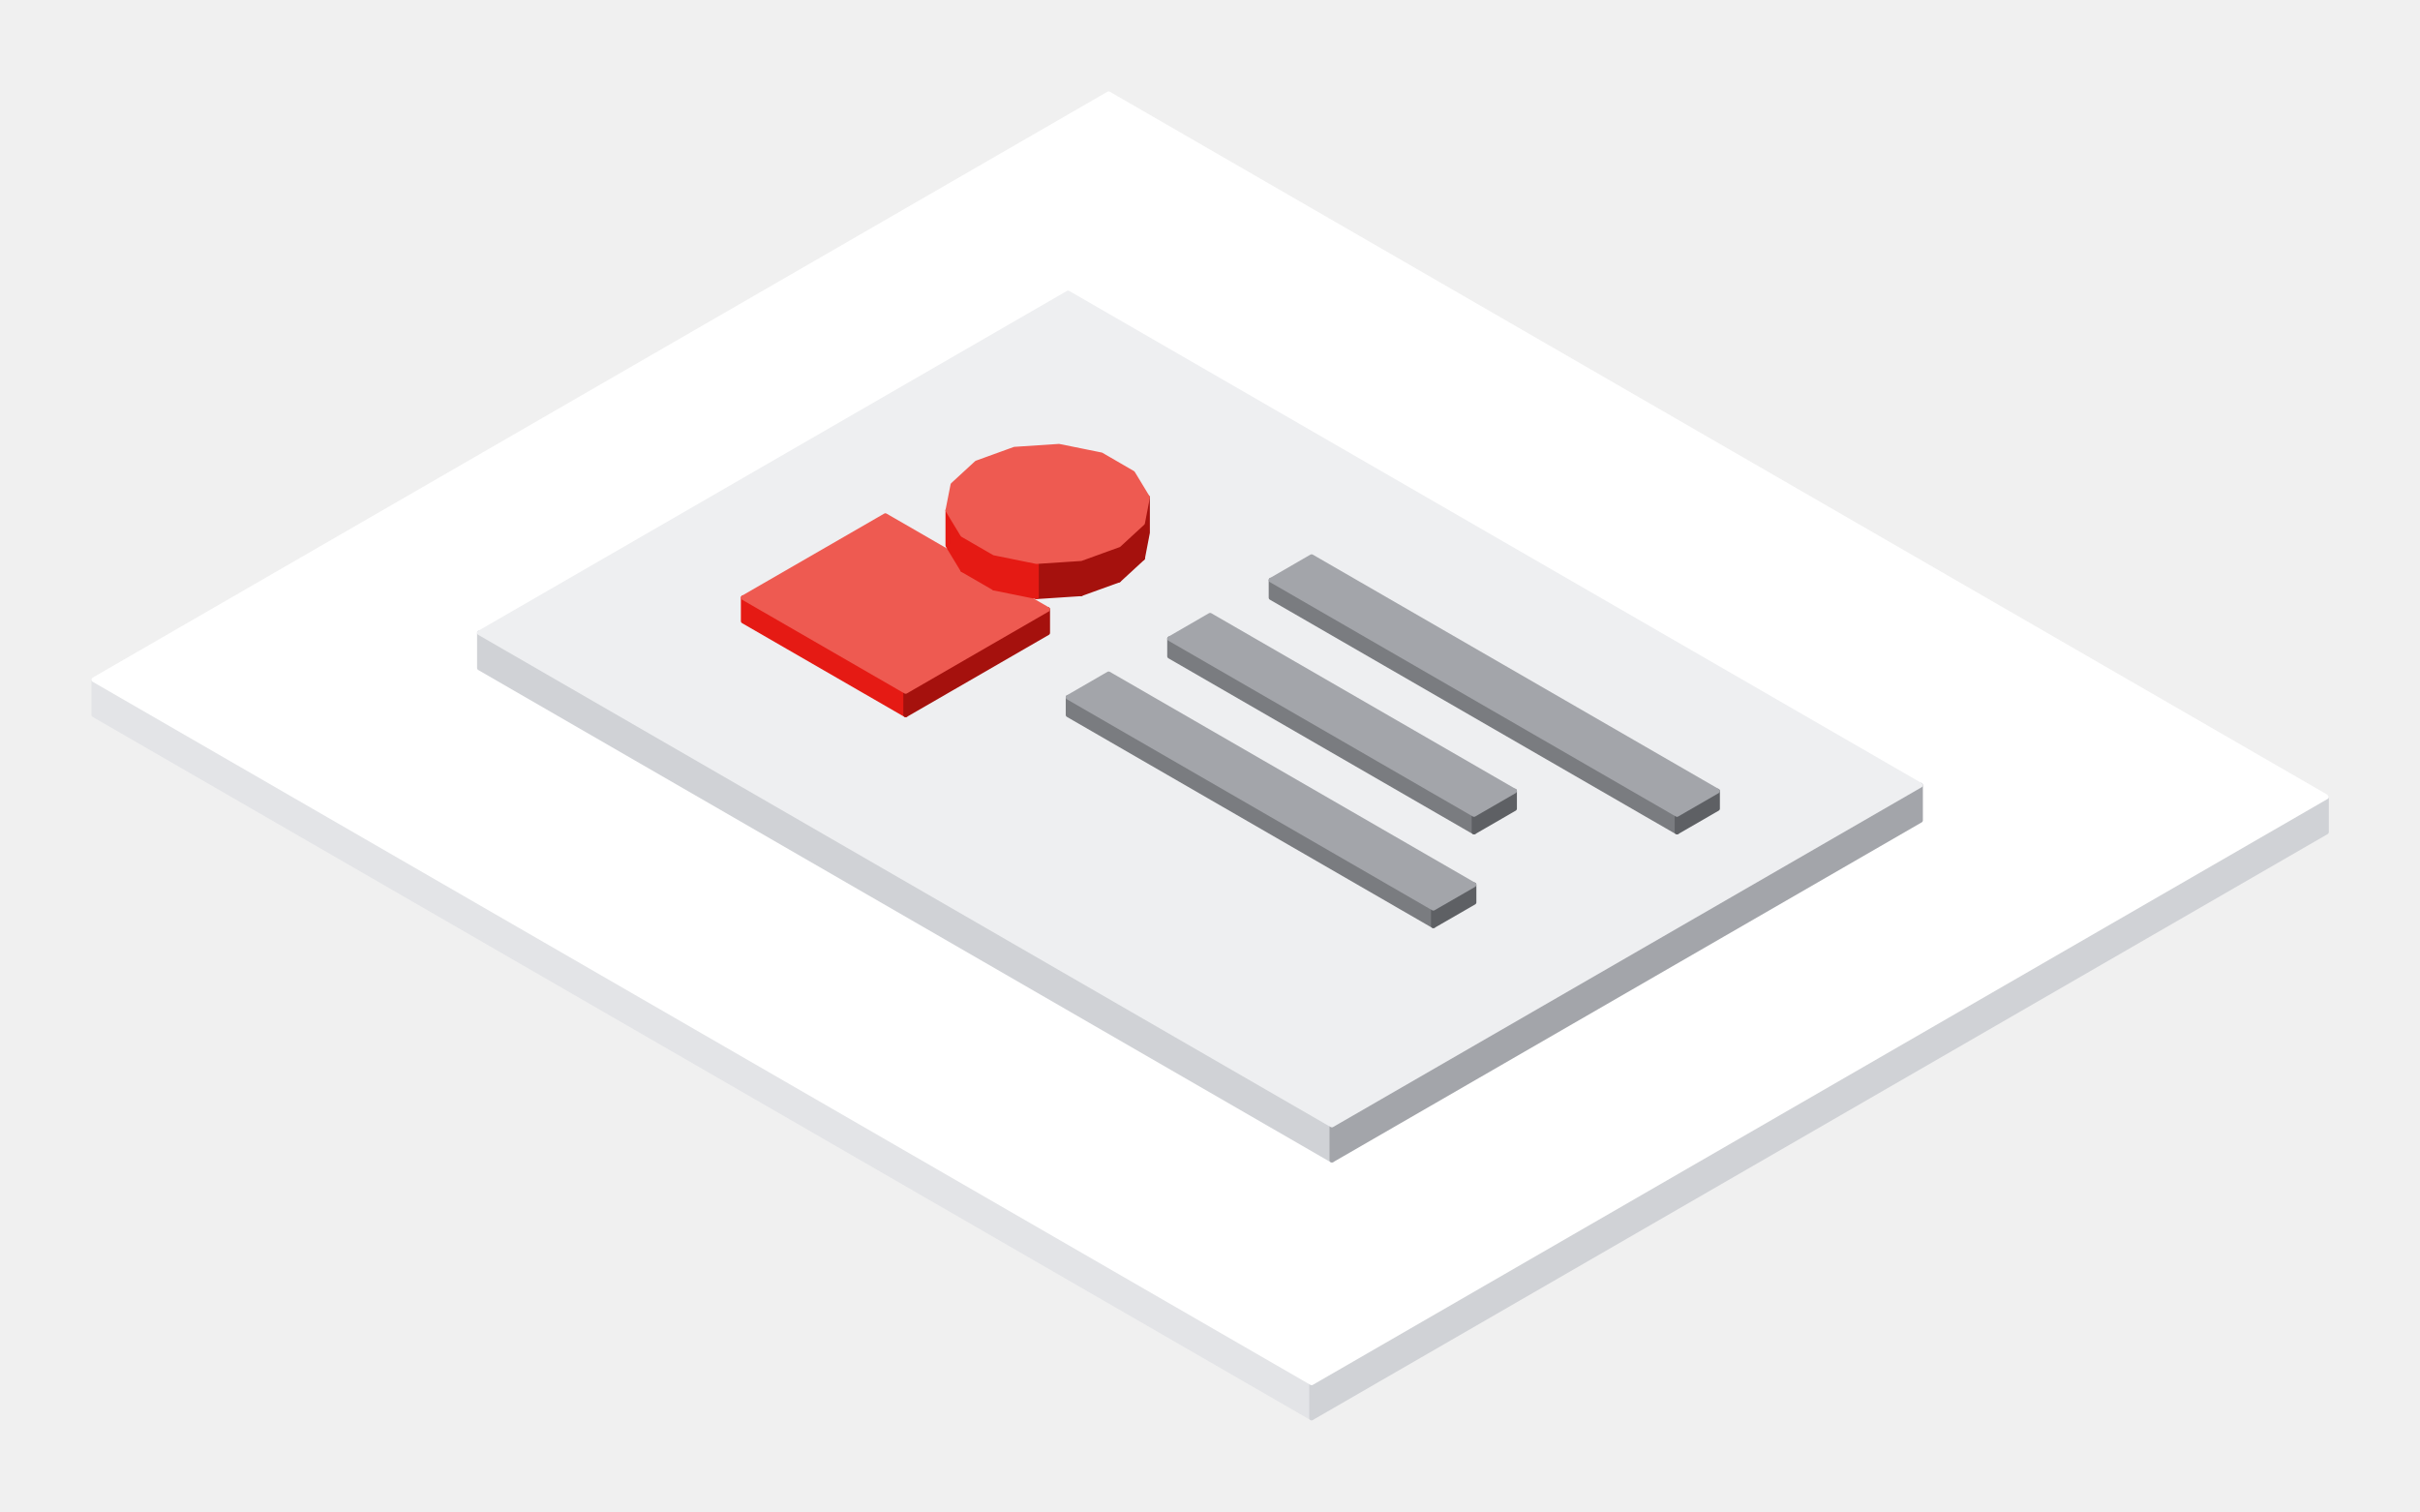
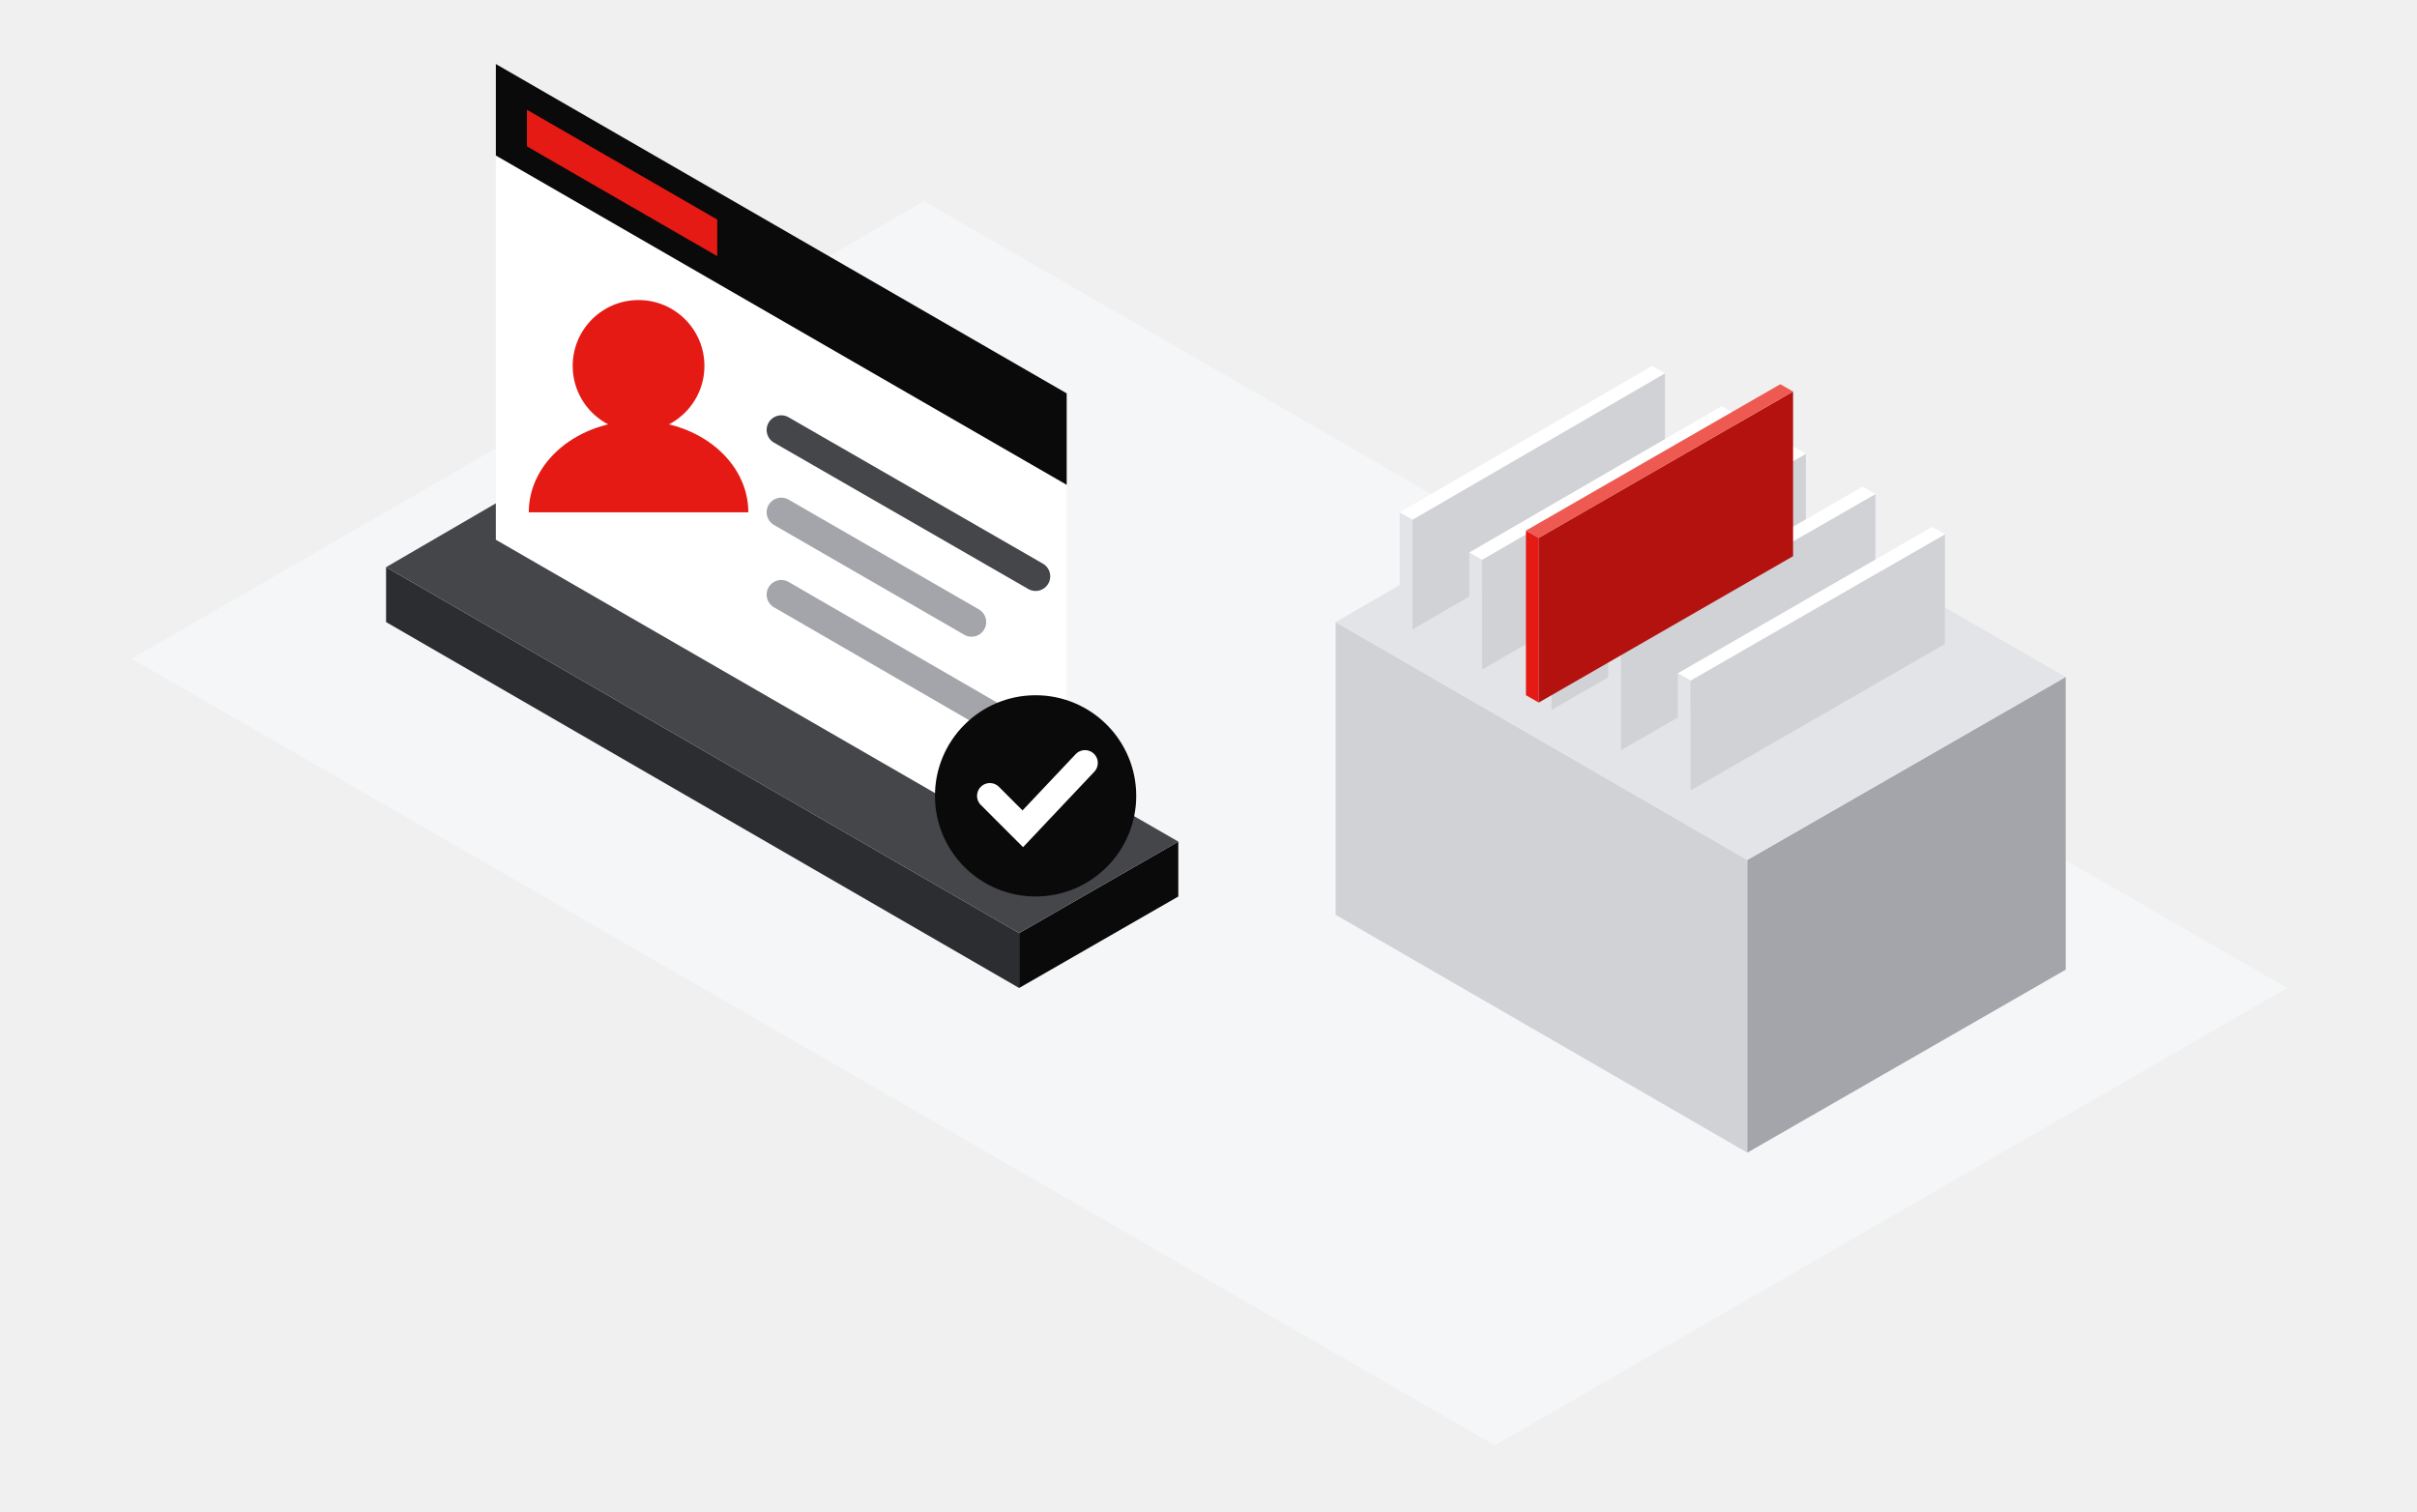
- <svg xmlns="http://www.w3.org/2000/svg" viewBox="-94.6 -8.0 206.5 129.0" preserveAspectRatio="xMidYMid meet">
-   <polygon points="-86.60,53.00 17.32,113.00 17.32,110.00 -86.60,50.00" fill="#E3E4E7" stroke="#E3E4E7" stroke-width="0.4" stroke-linejoin="round" />
-   <polygon points="103.92,63.00 17.32,113.00 17.32,110.00 103.92,60.00" fill="#D0D2D6" stroke="#D0D2D6" stroke-width="0.4" stroke-linejoin="round" />
-   <polygon points="0.00,0.00 103.92,60.00 17.32,110.00 -86.60,50.00" fill="#FFFFFF" stroke="#FFFFFF" stroke-width="0.4" stroke-linejoin="round" />
-   <polygon points="-53.69,49.00 19.05,91.00 19.05,88.00 -53.69,46.00" fill="#D0D2D6" stroke="#D0D2D6" stroke-width="0.4" stroke-linejoin="round" />
-   <polygon points="69.28,62.00 19.05,91.00 19.05,88.00 69.28,59.00" fill="#A3A5AA" stroke="#A3A5AA" stroke-width="0.4" stroke-linejoin="round" />
-   <polygon points="-3.46,17.00 69.28,59.00 19.05,88.00 -53.69,46.00" fill="#EEEFF1" stroke="#EEEFF1" stroke-width="0.4" stroke-linejoin="round" />
-   <polygon points="-31.18,45.00 -17.32,53.00 -17.32,51.00 -31.18,43.00" fill="#E51A14" stroke="#E51A14" stroke-width="0.4" stroke-linejoin="round" />
-   <polygon points="-5.20,46.00 -17.32,53.00 -17.32,51.00 -5.20,44.00" fill="#A5110D" stroke="#A5110D" stroke-width="0.4" stroke-linejoin="round" />
-   <polygon points="-19.05,36.00 -5.20,44.00 -17.32,51.00 -31.18,43.00" fill="#EE5A51" stroke="#EE5A51" stroke-width="0.4" stroke-linejoin="round" />
-   <polygon points="0.87,41.50 -2.36,42.67 -2.36,39.67 0.87,38.50" fill="#A5110D" stroke="#A5110D" stroke-width="0.4" stroke-linejoin="round" />
-   <polygon points="-2.36,42.67 -6.16,42.92 -6.16,39.92 -2.36,39.67" fill="#A5110D" stroke="#A5110D" stroke-width="0.4" stroke-linejoin="round" />
-   <polygon points="-6.16,42.92 -9.76,42.19 -9.76,39.19 -6.16,39.92" fill="#E51A14" stroke="#E51A14" stroke-width="0.4" stroke-linejoin="round" />
-   <polygon points="-9.76,42.19 -12.46,40.63 -12.46,37.63 -9.76,39.19" fill="#E51A14" stroke="#E51A14" stroke-width="0.4" stroke-linejoin="round" />
-   <polygon points="-12.46,40.63 -13.72,38.55 -13.72,35.55 -12.46,37.63" fill="#E51A14" stroke="#E51A14" stroke-width="0.4" stroke-linejoin="round" />
-   <polygon points="3.32,37.45 2.90,39.63 2.90,36.63 3.32,34.45" fill="#A5110D" stroke="#A5110D" stroke-width="0.4" stroke-linejoin="round" />
-   <polygon points="2.90,39.63 0.87,41.50 0.87,38.50 2.90,36.63" fill="#A5110D" stroke="#A5110D" stroke-width="0.4" stroke-linejoin="round" />
-   <polygon points="0.87,38.50 -2.36,39.67 -6.16,39.92 -9.76,39.19 -12.46,37.63 -13.72,35.55 -13.29,33.37 -11.26,31.50 -8.03,30.33 -4.24,30.08 -0.63,30.81 2.06,32.37 3.32,34.45 2.90,36.63" fill="#EE5A51" stroke="#EE5A51" stroke-width="0.4" stroke-linejoin="round" />
-   <polygon points="13.86,43.00 48.50,63.00 48.50,61.50 13.86,41.50" fill="#7A7C80" stroke="#7A7C80" stroke-width="0.4" stroke-linejoin="round" />
-   <polygon points="51.96,61.00 48.50,63.00 48.50,61.50 51.96,59.50" fill="#5E6064" stroke="#5E6064" stroke-width="0.4" stroke-linejoin="round" />
-   <polygon points="17.32,39.50 51.96,59.50 48.50,61.50 13.86,41.50" fill="#A3A5AA" stroke="#A3A5AA" stroke-width="0.4" stroke-linejoin="round" />
-   <polygon points="5.20,48.00 31.18,63.00 31.18,61.50 5.20,46.50" fill="#7A7C80" stroke="#7A7C80" stroke-width="0.4" stroke-linejoin="round" />
-   <polygon points="34.64,61.00 31.18,63.00 31.18,61.50 34.64,59.50" fill="#5E6064" stroke="#5E6064" stroke-width="0.4" stroke-linejoin="round" />
-   <polygon points="8.66,44.50 34.64,59.50 31.18,61.50 5.20,46.50" fill="#A3A5AA" stroke="#A3A5AA" stroke-width="0.4" stroke-linejoin="round" />
-   <polygon points="-3.46,53.00 27.71,71.00 27.71,69.50 -3.46,51.50" fill="#7A7C80" stroke="#7A7C80" stroke-width="0.4" stroke-linejoin="round" />
-   <polygon points="31.18,69.00 27.71,71.00 27.71,69.50 31.18,67.50" fill="#5E6064" stroke="#5E6064" stroke-width="0.4" stroke-linejoin="round" />
-   <polygon points="0.00,49.50 31.18,67.50 27.71,69.50 -3.46,51.50" fill="#A3A5AA" stroke="#A3A5AA" stroke-width="0.4" stroke-linejoin="round" />
+ <svg xmlns="http://www.w3.org/2000/svg" viewBox="-50.5 -17.0 132.1 82.6">
+   <polygon points="0.0,-6.0 74.5,37.0 31.2,62.0 -43.3,19.0" fill="#F5F6F7" />
+   <polygon points="22.5,33.0 45.0,46.0 45.0,30.0 22.5,17.0" fill="#D0D2D6" />
+   <polygon points="62.4,36.0 45.0,46.0 45.0,30.0 62.4,20.0" fill="#A3A5AA" />
+   <polygon points="39.8,7.0 62.4,20.0 45.0,30.0 22.5,17.0" fill="#E3E4E7" />
+   <polygon points="26.0,17.0 26.7,17.4 26.7,11.4 26.0,11.0" fill="#E3E4E7" />
+   <polygon points="40.5,9.4 26.7,17.4 26.7,11.4 40.5,3.4" fill="#D0D2D6" />
+   <polygon points="39.8,3.0 40.5,3.4 26.7,11.4 26.0,11.0" fill="#FFFFFF" />
+   <polygon points="29.8,19.2 30.5,19.6 30.5,13.6 29.8,13.2" fill="#E3E4E7" />
+   <polygon points="44.3,11.6 30.5,19.6 30.5,13.6 44.3,5.6" fill="#D0D2D6" />
+   <polygon points="43.6,5.2 44.3,5.6 30.5,13.6 29.8,13.2" fill="#FFFFFF" />
+   <polygon points="33.6,21.4 34.3,21.8 34.3,15.8 33.6,15.4" fill="#E3E4E7" />
+   <polygon points="48.2,13.8 34.3,21.8 34.3,15.8 48.2,7.8" fill="#D0D2D6" />
+   <polygon points="47.5,7.4 48.2,7.8 34.3,15.8 33.6,15.4" fill="#FFFFFF" />
+   <polygon points="37.4,23.6 38.1,24.0 38.1,18.0 37.4,17.6" fill="#E3E4E7" />
+   <polygon points="52.0,16.0 38.1,24.0 38.1,18.0 52.0,10.0" fill="#D0D2D6" />
+   <polygon points="51.3,9.6 52.0,10.0 38.1,18.0 37.4,17.6" fill="#FFFFFF" />
+   <polygon points="41.2,25.8 41.9,26.2 41.9,20.2 41.2,19.8" fill="#E3E4E7" />
+   <polygon points="55.8,18.2 41.9,26.2 41.9,20.2 55.8,12.2" fill="#D0D2D6" />
+   <polygon points="55.1,11.8 55.8,12.2 41.9,20.2 41.2,19.8" fill="#FFFFFF" />
+   <polygon points="32.9,21.0 33.6,21.4 33.6,12.4 32.9,12.0" fill="#E51A14" />
+   <polygon points="47.5,13.4 33.6,21.4 33.6,12.4 47.5,4.4" fill="#B3120F" />
+   <polygon points="46.8,4.0 47.5,4.4 33.6,12.4 32.9,12.0" fill="#EE5A51" />
+   <polygon points="-29.4,17.0 5.2,37.0 5.2,34.0 -29.4,14.0" fill="#2C2D30" />
+   <polygon points="13.9,32.0 5.2,37.0 5.2,34.0 13.9,29.0" fill="#0A0A0B" />
+   <polygon points="-20.8,9.0 13.9,29.0 5.2,34.0 -29.4,14.0" fill="#44464A" />
+   <polygon points="-23.4,12.5 7.8,30.5 7.8,4.5 -23.4,-13.5" fill="#FFFFFF" />
+   <polygon points="-23.4,-8.5 7.8,9.5 7.8,4.5 -23.4,-13.5" fill="#0A0A0B" />
+   <polygon points="-21.7,-9.0 -11.3,-3.0 -11.3,-5.0 -21.7,-11.0" fill="#E51A14" />
+   <circle cx="-15.6" cy="3.0" r="3.6" fill="#E51A14" />
+   <path d="M-21.6,11.0 a6,5 0 0 1 12,0z" fill="#E51A14" />
+   <line x1="-7.8" y1="6.5" x2="6.1" y2="14.5" stroke="#44464A" stroke-width="1.6" stroke-linecap="round" />
+   <line x1="-7.8" y1="11.0" x2="2.6" y2="17.0" stroke="#A3A5AA" stroke-width="1.6" stroke-linecap="round" />
+   <line x1="-7.8" y1="15.5" x2="4.3" y2="22.5" stroke="#A3A5AA" stroke-width="1.6" stroke-linecap="round" />
+   <circle cx="6.1" cy="26.5" r="5.5" fill="#0A0A0B" />
+   <path d="M3.6,26.5 l1.8,1.8 3.4,-3.6" stroke="#FFFFFF" stroke-width="1.4" fill="none" stroke-linecap="round" />
</svg>
